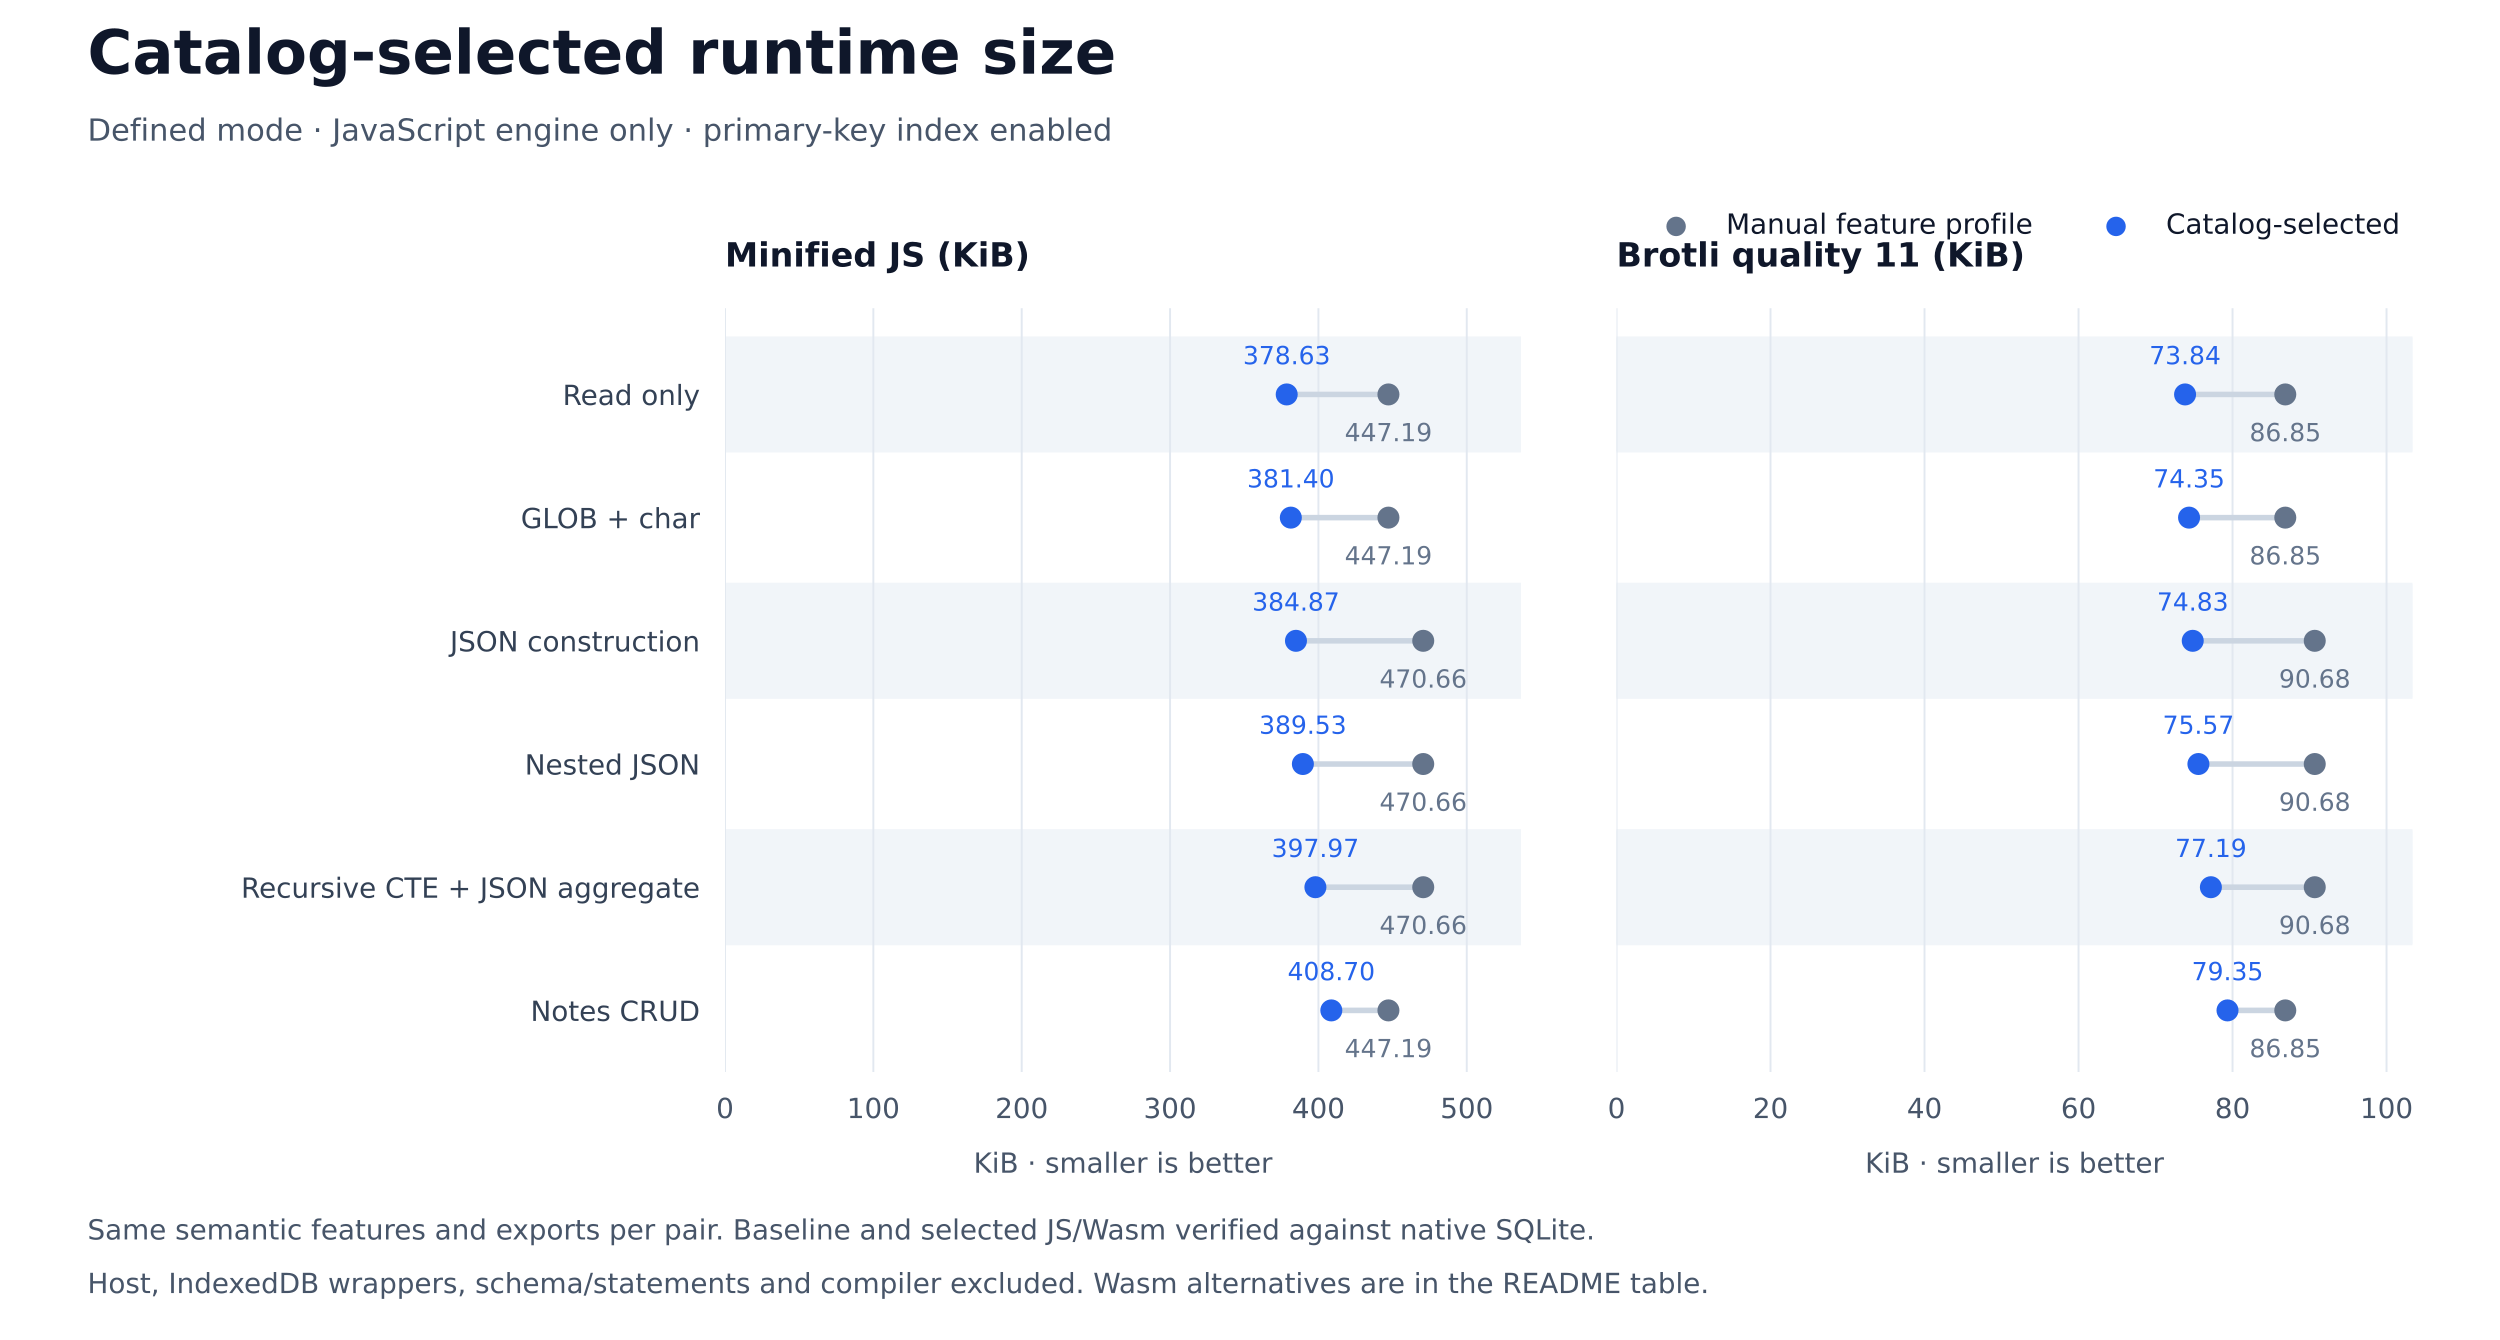
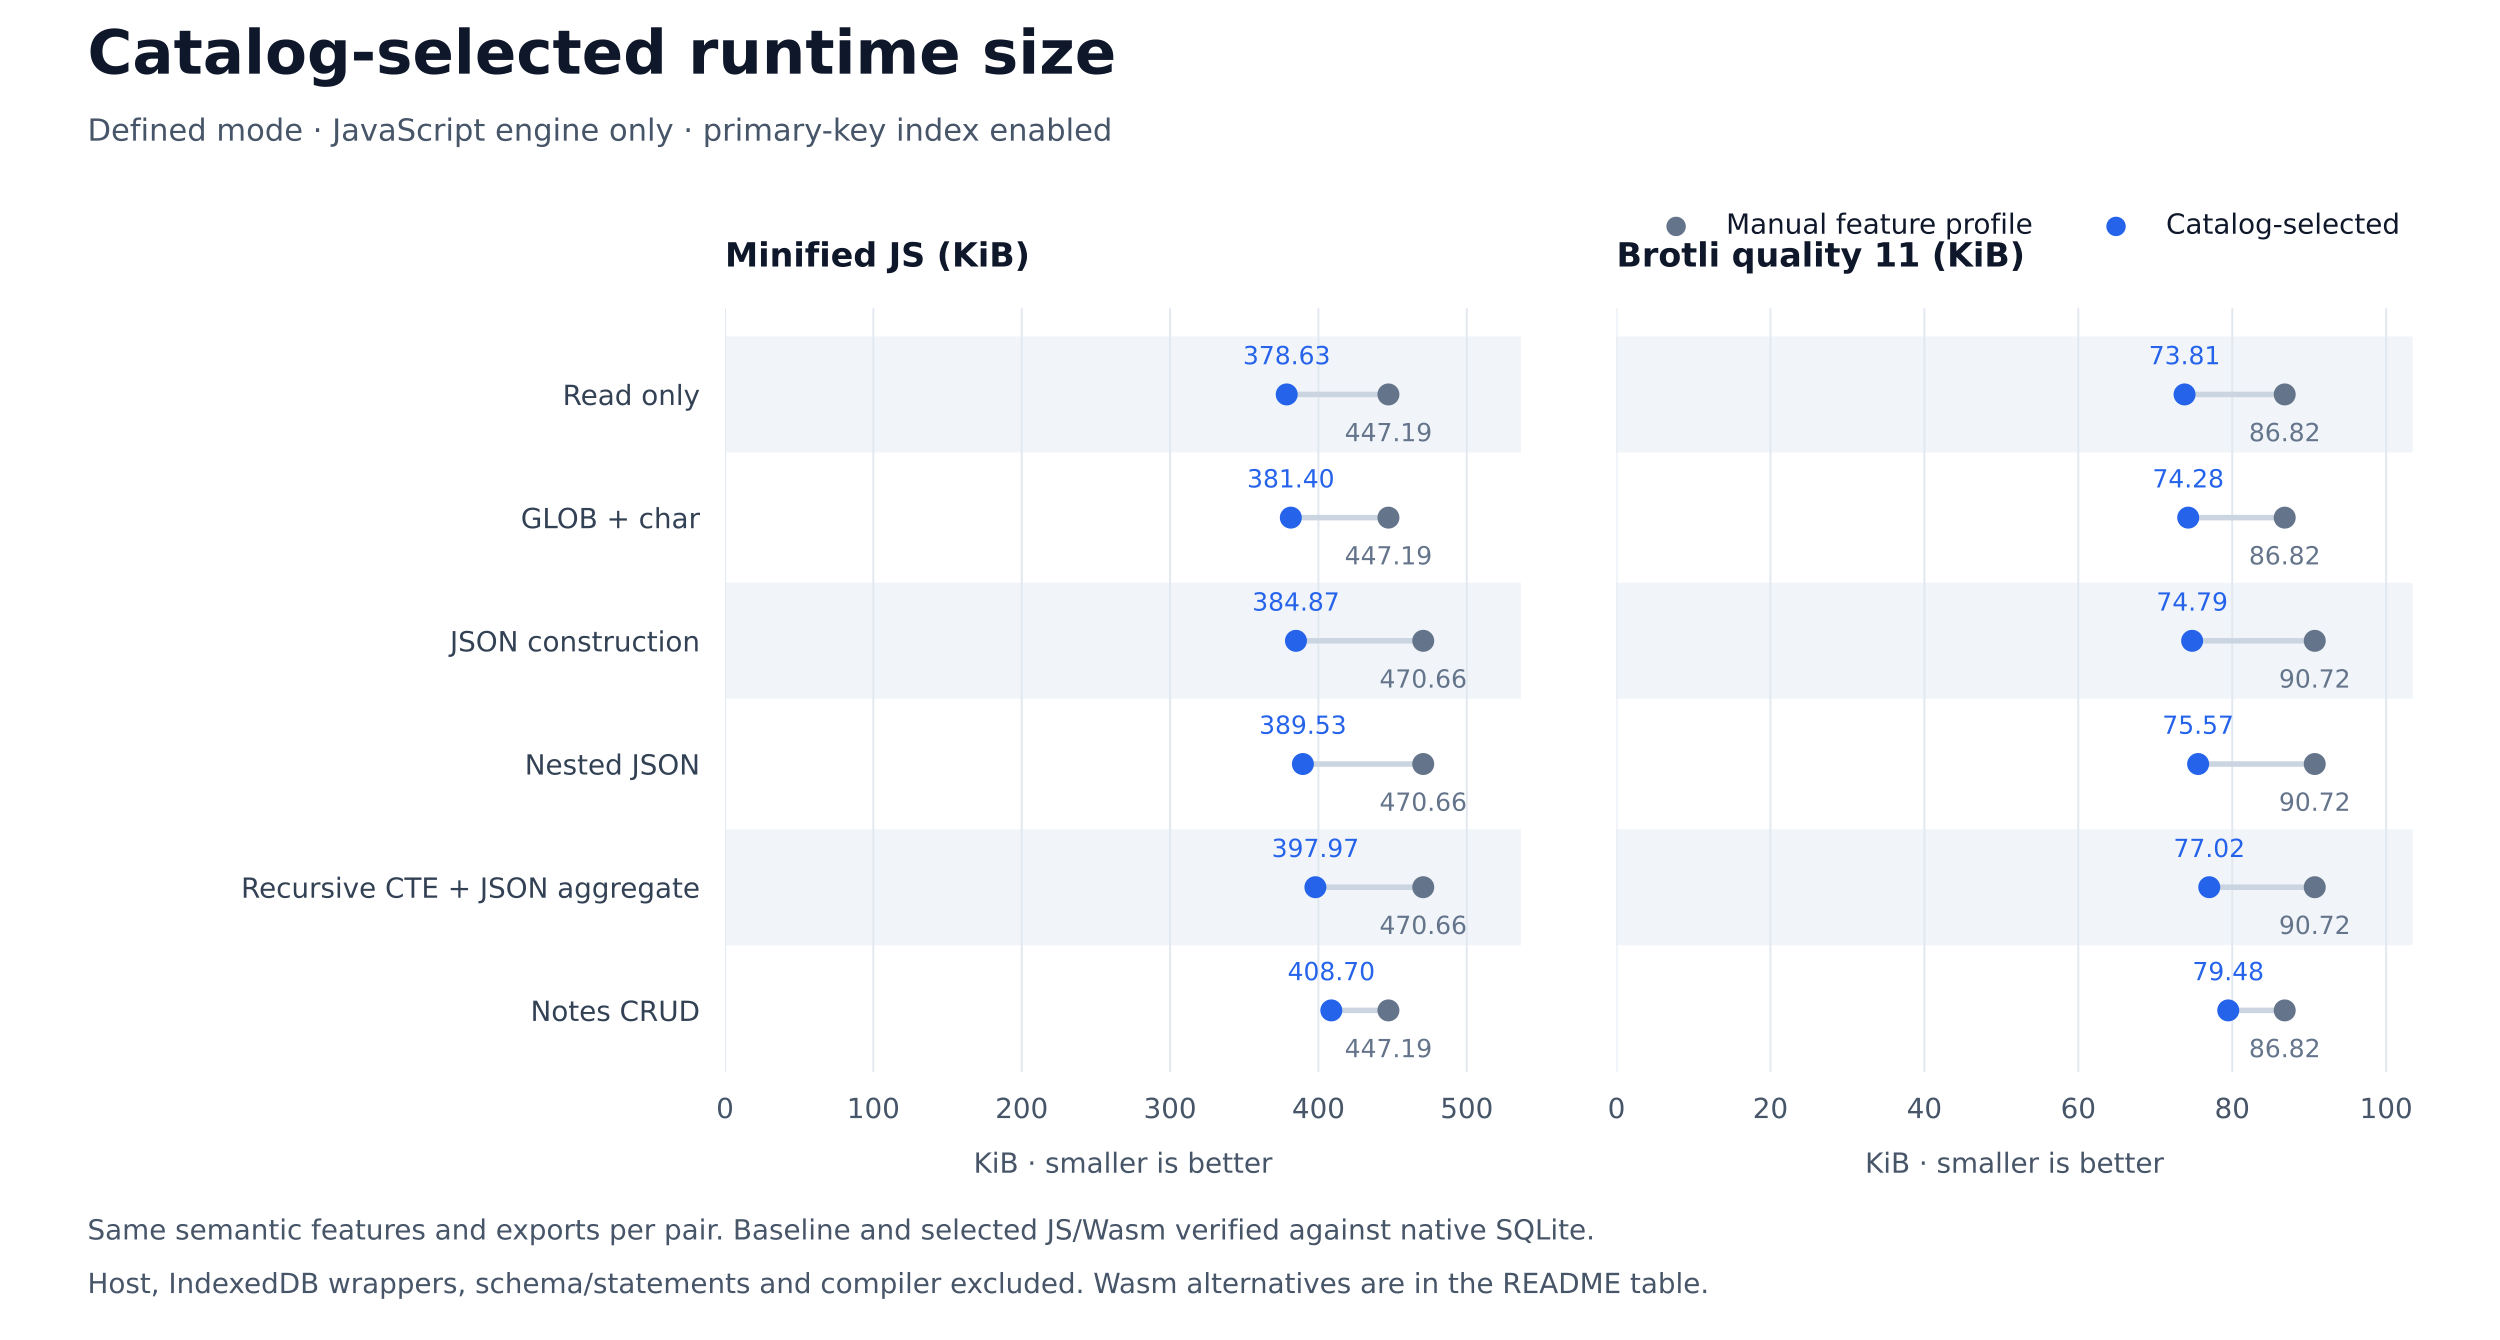
<svg xmlns="http://www.w3.org/2000/svg" xmlns:xlink="http://www.w3.org/1999/xlink" width="900pt" height="482.4pt" viewBox="0 0 900 482.4" version="1.1">
  <defs>
    <style type="text/css">*{stroke-linejoin: round; stroke-linecap: butt}</style>
  </defs>
  <g id="figure_1">
    <g id="patch_1">
      <path d="M 0 482.4  L 900 482.4  L 900 0  L 0 0  z " style="fill: #ffffff" />
    </g>
    <g id="axes_1">
      <g id="patch_2">
        <path d="M 261 385.92  L 547.557 385.92  L 547.557 110.952  L 261 110.952  z " style="fill: #ffffff" />
      </g>
      <g id="patch_3">
        <path d="M 261 121.596  L 547.557 121.596  L 547.557 162.398  L 261 162.398  z " clip-path="url(#p58e75ba072)" style="fill: #f1f5f9; stroke: #f1f5f9; stroke-linejoin: miter" />
      </g>
      <g id="patch_4">
        <path d="M 261 210.295  L 547.557 210.295  L 547.557 251.097  L 261 251.097  z " clip-path="url(#p58e75ba072)" style="fill: #f1f5f9; stroke: #f1f5f9; stroke-linejoin: miter" />
      </g>
      <g id="patch_5">
        <path d="M 261 298.995  L 547.557 298.995  L 547.557 339.796  L 261 339.796  z " clip-path="url(#p58e75ba072)" style="fill: #f1f5f9; stroke: #f1f5f9; stroke-linejoin: miter" />
      </g>
      <g id="matplotlib.axis_1">
        <g id="xtick_1">
          <g id="line2d_1">
            <path d="M 261 385.92  L 261 110.952  " clip-path="url(#p58e75ba072)" style="fill: none; stroke: #e2e8f0; stroke-width: 0.7; stroke-linecap: square" />
          </g>
          <g id="line2d_2" />
          <g id="text_1">
            <text style="font-size: 10px; font-family: 'DejaVu Sans'; text-anchor: middle; fill: #475569" x="261" y="402.518" transform="rotate(-0 261 402.5184)">0</text>
          </g>
        </g>
        <g id="xtick_2">
          <g id="line2d_3">
            <path d="M 314.407 385.92  L 314.407 110.952  " clip-path="url(#p58e75ba072)" style="fill: none; stroke: #e2e8f0; stroke-width: 0.7; stroke-linecap: square" />
          </g>
          <g id="line2d_4" />
          <g id="text_2">
            <text style="font-size: 10px; font-family: 'DejaVu Sans'; text-anchor: middle; fill: #475569" x="314.407" y="402.518" transform="rotate(-0 314.4071 402.5184)">100</text>
          </g>
        </g>
        <g id="xtick_3">
          <g id="line2d_5">
            <path d="M 367.814 385.92  L 367.814 110.952  " clip-path="url(#p58e75ba072)" style="fill: none; stroke: #e2e8f0; stroke-width: 0.7; stroke-linecap: square" />
          </g>
          <g id="line2d_6" />
          <g id="text_3">
            <text style="font-size: 10px; font-family: 'DejaVu Sans'; text-anchor: middle; fill: #475569" x="367.814" y="402.518" transform="rotate(-0 367.8142 402.5184)">200</text>
          </g>
        </g>
        <g id="xtick_4">
          <g id="line2d_7">
            <path d="M 421.221 385.92  L 421.221 110.952  " clip-path="url(#p58e75ba072)" style="fill: none; stroke: #e2e8f0; stroke-width: 0.7; stroke-linecap: square" />
          </g>
          <g id="line2d_8" />
          <g id="text_4">
            <text style="font-size: 10px; font-family: 'DejaVu Sans'; text-anchor: middle; fill: #475569" x="421.221" y="402.518" transform="rotate(-0 421.2213 402.5184)">300</text>
          </g>
        </g>
        <g id="xtick_5">
          <g id="line2d_9">
            <path d="M 474.628 385.92  L 474.628 110.952  " clip-path="url(#p58e75ba072)" style="fill: none; stroke: #e2e8f0; stroke-width: 0.7; stroke-linecap: square" />
          </g>
          <g id="line2d_10" />
          <g id="text_5">
            <text style="font-size: 10px; font-family: 'DejaVu Sans'; text-anchor: middle; fill: #475569" x="474.628" y="402.518" transform="rotate(-0 474.6284 402.5184)">400</text>
          </g>
        </g>
        <g id="xtick_6">
          <g id="line2d_11">
            <path d="M 528.036 385.92  L 528.036 110.952  " clip-path="url(#p58e75ba072)" style="fill: none; stroke: #e2e8f0; stroke-width: 0.7; stroke-linecap: square" />
          </g>
          <g id="line2d_12" />
          <g id="text_6">
            <text style="font-size: 10px; font-family: 'DejaVu Sans'; text-anchor: middle; fill: #475569" x="528.036" y="402.518" transform="rotate(-0 528.0355 402.5184)">500</text>
          </g>
        </g>
        <g id="text_7">
          <text style="font-size: 10px; font-family: 'DejaVu Sans'; text-anchor: middle; fill: #475569" x="404.278" y="422.197" transform="rotate(-0 404.2783 422.1966)">KiB · smaller is better</text>
        </g>
      </g>
      <g id="matplotlib.axis_2">
        <g id="ytick_1">
          <g id="line2d_13" />
          <g id="text_8">
            <text style="font-size: 10px; font-family: 'DejaVu Sans'; text-anchor: end; fill: #334155" x="252" y="145.796" transform="rotate(-0 252 145.796)">Read only</text>
          </g>
        </g>
        <g id="ytick_2">
          <g id="line2d_14" />
          <g id="text_9">
            <text style="font-size: 10px; font-family: 'DejaVu Sans'; text-anchor: end; fill: #334155" x="252" y="190.146" transform="rotate(-0 252 190.1457)">GLOB + char</text>
          </g>
        </g>
        <g id="ytick_3">
          <g id="line2d_15" />
          <g id="text_10">
            <text style="font-size: 10px; font-family: 'DejaVu Sans'; text-anchor: end; fill: #334155" x="252" y="234.495" transform="rotate(-0 252 234.4953)">JSON construction</text>
          </g>
        </g>
        <g id="ytick_4">
          <g id="line2d_16" />
          <g id="text_11">
            <text style="font-size: 10px; font-family: 'DejaVu Sans'; text-anchor: end; fill: #334155" x="252" y="278.845" transform="rotate(-0 252 278.845)">Nested JSON</text>
          </g>
        </g>
        <g id="ytick_5">
          <g id="line2d_17" />
          <g id="text_12">
            <text style="font-size: 10px; font-family: 'DejaVu Sans'; text-anchor: end; fill: #334155" x="252" y="323.195" transform="rotate(-0 252 323.1947)">Recursive CTE + JSON aggregate</text>
          </g>
        </g>
        <g id="ytick_6">
          <g id="line2d_18" />
          <g id="text_13">
            <text style="font-size: 10px; font-family: 'DejaVu Sans'; text-anchor: end; fill: #334155" x="252" y="367.544" transform="rotate(-0 252 367.5444)">Notes CRUD</text>
          </g>
        </g>
      </g>
      <g id="line2d_19">
        <path d="M 463.216 141.997  L 499.834 141.997  " clip-path="url(#p58e75ba072)" style="fill: none; stroke: #cbd5e1; stroke-width: 2; stroke-linecap: square" />
      </g>
      <g id="line2d_20">
        <path d="M 464.696 186.346  L 499.834 186.346  " clip-path="url(#p58e75ba072)" style="fill: none; stroke: #cbd5e1; stroke-width: 2; stroke-linecap: square" />
      </g>
      <g id="line2d_21">
        <path d="M 466.547 230.696  L 512.365 230.696  " clip-path="url(#p58e75ba072)" style="fill: none; stroke: #cbd5e1; stroke-width: 2; stroke-linecap: square" />
      </g>
      <g id="line2d_22">
        <path d="M 469.037 275.046  L 512.365 275.046  " clip-path="url(#p58e75ba072)" style="fill: none; stroke: #cbd5e1; stroke-width: 2; stroke-linecap: square" />
      </g>
      <g id="line2d_23">
        <path d="M 473.543 319.395  L 512.365 319.395  " clip-path="url(#p58e75ba072)" style="fill: none; stroke: #cbd5e1; stroke-width: 2; stroke-linecap: square" />
      </g>
      <g id="line2d_24">
        <path d="M 479.273 363.745  L 499.834 363.745  " clip-path="url(#p58e75ba072)" style="fill: none; stroke: #cbd5e1; stroke-width: 2; stroke-linecap: square" />
      </g>
      <g id="PathCollection_1" />
      <g id="PathCollection_2" />
      <g id="PathCollection_3">
        <defs>
          <path id="me2c976e5a4" d="M 0 3.464  C 0.919 3.464 1.8 3.099 2.449 2.449  C 3.099 1.8 3.464 0.919 3.464 0  C 3.464 -0.919 3.099 -1.8 2.449 -2.449  C 1.8 -3.099 0.919 -3.464 0 -3.464  C -0.919 -3.464 -1.8 -3.099 -2.449 -2.449  C -3.099 -1.8 -3.464 -0.919 -3.464 0  C -3.464 0.919 -3.099 1.8 -2.449 2.449  C -1.8 3.099 -0.919 3.464 0 3.464  z " style="stroke: #64748b" />
        </defs>
        <g clip-path="url(#p58e75ba072)">
          <use xlink:href="#me2c976e5a4" x="499.834" y="141.997" style="fill: #64748b; stroke: #64748b" />
        </g>
      </g>
      <g id="text_14">
        <text style="font-size: 9px; font-family: 'DejaVu Sans'; text-anchor: middle; fill: #64748b" x="499.834" y="158.835" transform="rotate(-0 499.8335 158.8354)">447.19</text>
      </g>
      <g id="PathCollection_4">
        <defs>
          <path id="m7f7a729ba9" d="M 0 3.464  C 0.919 3.464 1.8 3.099 2.449 2.449  C 3.099 1.8 3.464 0.919 3.464 0  C 3.464 -0.919 3.099 -1.8 2.449 -2.449  C 1.8 -3.099 0.919 -3.464 0 -3.464  C -0.919 -3.464 -1.8 -3.099 -2.449 -2.449  C -3.099 -1.8 -3.464 -0.919 -3.464 0  C -3.464 0.919 -3.099 1.8 -2.449 2.449  C -1.8 3.099 -0.919 3.464 0 3.464  z " style="stroke: #2563eb" />
        </defs>
        <g clip-path="url(#p58e75ba072)">
          <use xlink:href="#m7f7a729ba9" x="463.216" y="141.997" style="fill: #2563eb; stroke: #2563eb" />
        </g>
      </g>
      <g id="text_15">
        <text style="font-size: 9px; font-family: 'DejaVu Sans'; text-anchor: middle; fill: #2563eb" x="463.216" y="131.125" transform="rotate(-0 463.2158 131.1251)">378.63</text>
      </g>
      <g id="PathCollection_5">
        <g clip-path="url(#p58e75ba072)">
          <use xlink:href="#me2c976e5a4" x="499.834" y="186.346" style="fill: #64748b; stroke: #64748b" />
        </g>
      </g>
      <g id="text_16">
        <text style="font-size: 9px; font-family: 'DejaVu Sans'; text-anchor: middle; fill: #64748b" x="499.834" y="203.185" transform="rotate(-0 499.8335 203.185)">447.19</text>
      </g>
      <g id="PathCollection_6">
        <g clip-path="url(#p58e75ba072)">
          <use xlink:href="#m7f7a729ba9" x="464.696" y="186.346" style="fill: #2563eb; stroke: #2563eb" />
        </g>
      </g>
      <g id="text_17">
        <text style="font-size: 9px; font-family: 'DejaVu Sans'; text-anchor: middle; fill: #2563eb" x="464.696" y="175.475" transform="rotate(-0 464.6959 175.4747)">381.40</text>
      </g>
      <g id="PathCollection_7">
        <g clip-path="url(#p58e75ba072)">
          <use xlink:href="#me2c976e5a4" x="512.365" y="230.696" style="fill: #64748b; stroke: #64748b" />
        </g>
      </g>
      <g id="text_18">
        <text style="font-size: 9px; font-family: 'DejaVu Sans'; text-anchor: middle; fill: #64748b" x="512.365" y="247.535" transform="rotate(-0 512.3654 247.5347)">470.66</text>
      </g>
      <g id="PathCollection_8">
        <g clip-path="url(#p58e75ba072)">
          <use xlink:href="#m7f7a729ba9" x="466.547" y="230.696" style="fill: #2563eb; stroke: #2563eb" />
        </g>
      </g>
      <g id="text_19">
        <text style="font-size: 9px; font-family: 'DejaVu Sans'; text-anchor: middle; fill: #2563eb" x="466.547" y="219.824" transform="rotate(-0 466.5469 219.8244)">384.87</text>
      </g>
      <g id="PathCollection_9">
        <g clip-path="url(#p58e75ba072)">
          <use xlink:href="#me2c976e5a4" x="512.365" y="275.046" style="fill: #64748b; stroke: #64748b" />
        </g>
      </g>
      <g id="text_20">
        <text style="font-size: 9px; font-family: 'DejaVu Sans'; text-anchor: middle; fill: #64748b" x="512.365" y="291.884" transform="rotate(-0 512.3654 291.8844)">470.66</text>
      </g>
      <g id="PathCollection_10">
        <g clip-path="url(#p58e75ba072)">
          <use xlink:href="#m7f7a729ba9" x="469.037" y="275.046" style="fill: #2563eb; stroke: #2563eb" />
        </g>
      </g>
      <g id="text_21">
        <text style="font-size: 9px; font-family: 'DejaVu Sans'; text-anchor: middle; fill: #2563eb" x="469.037" y="264.174" transform="rotate(-0 469.0368 264.1741)">389.53</text>
      </g>
      <g id="PathCollection_11">
        <g clip-path="url(#p58e75ba072)">
          <use xlink:href="#me2c976e5a4" x="512.365" y="319.395" style="fill: #64748b; stroke: #64748b" />
        </g>
      </g>
      <g id="text_22">
        <text style="font-size: 9px; font-family: 'DejaVu Sans'; text-anchor: middle; fill: #64748b" x="512.365" y="336.234" transform="rotate(-0 512.3654 336.2341)">470.66</text>
      </g>
      <g id="PathCollection_12">
        <g clip-path="url(#p58e75ba072)">
          <use xlink:href="#m7f7a729ba9" x="473.543" y="319.395" style="fill: #2563eb; stroke: #2563eb" />
        </g>
      </g>
      <g id="text_23">
        <text style="font-size: 9px; font-family: 'DejaVu Sans'; text-anchor: middle; fill: #2563eb" x="473.543" y="308.524" transform="rotate(-0 473.5431 308.5238)">397.97</text>
      </g>
      <g id="PathCollection_13">
        <g clip-path="url(#p58e75ba072)">
          <use xlink:href="#me2c976e5a4" x="499.834" y="363.745" style="fill: #64748b; stroke: #64748b" />
        </g>
      </g>
      <g id="text_24">
        <text style="font-size: 9px; font-family: 'DejaVu Sans'; text-anchor: middle; fill: #64748b" x="499.834" y="380.584" transform="rotate(-0 499.8335 380.5838)">447.19</text>
      </g>
      <g id="PathCollection_14">
        <g clip-path="url(#p58e75ba072)">
          <use xlink:href="#m7f7a729ba9" x="479.273" y="363.745" style="fill: #2563eb; stroke: #2563eb" />
        </g>
      </g>
      <g id="text_25">
        <text style="font-size: 9px; font-family: 'DejaVu Sans'; text-anchor: middle; fill: #2563eb" x="479.273" y="352.873" transform="rotate(-0 479.2729 352.8734)">408.70</text>
      </g>
      <g id="text_26">
        <text style="font-weight: 700; font-size: 12px; font-family: 'DejaVu Sans'; text-anchor: start; fill: #0f172a" x="261" y="95.952" transform="rotate(-0 261 95.952)">Minified JS (KiB)</text>
      </g>
    </g>
    <g id="axes_2">
      <g id="patch_6">
        <path d="M 581.943 385.92  L 868.5 385.92  L 868.5 110.952  L 581.943 110.952  z " style="fill: #ffffff" />
      </g>
      <g id="patch_7">
        <path d="M 581.943 121.596  L 868.5 121.596  L 868.5 162.398  L 581.943 162.398  z " clip-path="url(#p12c05f25de)" style="fill: #f1f5f9; stroke: #f1f5f9; stroke-linejoin: miter" />
      </g>
      <g id="patch_8">
        <path d="M 581.943 210.295  L 868.5 210.295  L 868.5 251.097  L 581.943 251.097  z " clip-path="url(#p12c05f25de)" style="fill: #f1f5f9; stroke: #f1f5f9; stroke-linejoin: miter" />
      </g>
      <g id="patch_9">
        <path d="M 581.943 298.995  L 868.5 298.995  L 868.5 339.796  L 581.943 339.796  z " clip-path="url(#p12c05f25de)" style="fill: #f1f5f9; stroke: #f1f5f9; stroke-linejoin: miter" />
      </g>
      <g id="matplotlib.axis_3">
        <g id="xtick_7">
          <g id="line2d_25">
            <path d="M 581.943 385.92  L 581.943 110.952  " clip-path="url(#p12c05f25de)" style="fill: none; stroke: #e2e8f0; stroke-width: 0.7; stroke-linecap: square" />
          </g>
          <g id="line2d_26" />
          <g id="text_27">
            <text style="font-size: 10px; font-family: 'DejaVu Sans'; text-anchor: middle; fill: #475569" x="581.943" y="402.518" transform="rotate(-0 581.9434 402.5184)">0</text>
          </g>
        </g>
        <g id="xtick_8">
          <g id="line2d_27">
-             <path d="M 637.385 385.92  L 637.385 110.952  " clip-path="url(#p12c05f25de)" style="fill: none; stroke: #e2e8f0; stroke-width: 0.7; stroke-linecap: square" />
+             <path d="M 637.358 385.92  L 637.358 110.952  " clip-path="url(#p12c05f25de)" style="fill: none; stroke: #e2e8f0; stroke-width: 0.7; stroke-linecap: square" />
          </g>
          <g id="line2d_28" />
          <g id="text_28">
-             <text style="font-size: 10px; font-family: 'DejaVu Sans'; text-anchor: middle; fill: #475569" x="637.385" y="402.518" transform="rotate(-0 637.3855 402.5184)">20</text>
+             <text style="font-size: 10px; font-family: 'DejaVu Sans'; text-anchor: middle; fill: #475569" x="637.358" y="402.518" transform="rotate(-0 637.358 402.5184)">20</text>
          </g>
        </g>
        <g id="xtick_9">
          <g id="line2d_29">
-             <path d="M 692.828 385.92  L 692.828 110.952  " clip-path="url(#p12c05f25de)" style="fill: none; stroke: #e2e8f0; stroke-width: 0.7; stroke-linecap: square" />
+             <path d="M 692.773 385.92  L 692.773 110.952  " clip-path="url(#p12c05f25de)" style="fill: none; stroke: #e2e8f0; stroke-width: 0.7; stroke-linecap: square" />
          </g>
          <g id="line2d_30" />
          <g id="text_29">
-             <text style="font-size: 10px; font-family: 'DejaVu Sans'; text-anchor: middle; fill: #475569" x="692.828" y="402.518" transform="rotate(-0 692.8276 402.5184)">40</text>
+             <text style="font-size: 10px; font-family: 'DejaVu Sans'; text-anchor: middle; fill: #475569" x="692.773" y="402.518" transform="rotate(-0 692.7727 402.5184)">40</text>
          </g>
        </g>
        <g id="xtick_10">
          <g id="line2d_31">
-             <path d="M 748.27 385.92  L 748.27 110.952  " clip-path="url(#p12c05f25de)" style="fill: none; stroke: #e2e8f0; stroke-width: 0.7; stroke-linecap: square" />
+             <path d="M 748.187 385.92  L 748.187 110.952  " clip-path="url(#p12c05f25de)" style="fill: none; stroke: #e2e8f0; stroke-width: 0.7; stroke-linecap: square" />
          </g>
          <g id="line2d_32" />
          <g id="text_30">
-             <text style="font-size: 10px; font-family: 'DejaVu Sans'; text-anchor: middle; fill: #475569" x="748.27" y="402.518" transform="rotate(-0 748.2697 402.5184)">60</text>
+             <text style="font-size: 10px; font-family: 'DejaVu Sans'; text-anchor: middle; fill: #475569" x="748.187" y="402.518" transform="rotate(-0 748.1873 402.5184)">60</text>
          </g>
        </g>
        <g id="xtick_11">
          <g id="line2d_33">
-             <path d="M 803.712 385.92  L 803.712 110.952  " clip-path="url(#p12c05f25de)" style="fill: none; stroke: #e2e8f0; stroke-width: 0.7; stroke-linecap: square" />
+             <path d="M 803.602 385.92  L 803.602 110.952  " clip-path="url(#p12c05f25de)" style="fill: none; stroke: #e2e8f0; stroke-width: 0.7; stroke-linecap: square" />
          </g>
          <g id="line2d_34" />
          <g id="text_31">
-             <text style="font-size: 10px; font-family: 'DejaVu Sans'; text-anchor: middle; fill: #475569" x="803.712" y="402.518" transform="rotate(-0 803.7118 402.5184)">80</text>
+             <text style="font-size: 10px; font-family: 'DejaVu Sans'; text-anchor: middle; fill: #475569" x="803.602" y="402.518" transform="rotate(-0 803.6019 402.5184)">80</text>
          </g>
        </g>
        <g id="xtick_12">
          <g id="line2d_35">
-             <path d="M 859.154 385.92  L 859.154 110.952  " clip-path="url(#p12c05f25de)" style="fill: none; stroke: #e2e8f0; stroke-width: 0.7; stroke-linecap: square" />
+             <path d="M 859.017 385.92  L 859.017 110.952  " clip-path="url(#p12c05f25de)" style="fill: none; stroke: #e2e8f0; stroke-width: 0.7; stroke-linecap: square" />
          </g>
          <g id="line2d_36" />
          <g id="text_32">
-             <text style="font-size: 10px; font-family: 'DejaVu Sans'; text-anchor: middle; fill: #475569" x="859.154" y="402.518" transform="rotate(-0 859.1538 402.5184)">100</text>
+             <text style="font-size: 10px; font-family: 'DejaVu Sans'; text-anchor: middle; fill: #475569" x="859.017" y="402.518" transform="rotate(-0 859.0166 402.5184)">100</text>
          </g>
        </g>
        <g id="text_33">
          <text style="font-size: 10px; font-family: 'DejaVu Sans'; text-anchor: middle; fill: #475569" x="725.222" y="422.197" transform="rotate(-0 725.2217 422.1966)">KiB · smaller is better</text>
        </g>
      </g>
      <g id="matplotlib.axis_4">
        <g id="ytick_7">
          <g id="line2d_37" />
        </g>
        <g id="ytick_8">
          <g id="line2d_38" />
        </g>
        <g id="ytick_9">
          <g id="line2d_39" />
        </g>
        <g id="ytick_10">
          <g id="line2d_40" />
        </g>
        <g id="ytick_11">
          <g id="line2d_41" />
        </g>
        <g id="ytick_12">
          <g id="line2d_42" />
        </g>
      </g>
      <g id="line2d_43">
-         <path d="M 786.627 141.997  L 822.7 141.997  " clip-path="url(#p12c05f25de)" style="fill: none; stroke: #cbd5e1; stroke-width: 2; stroke-linecap: square" />
+         <path d="M 786.445 141.997  L 822.499 141.997  " clip-path="url(#p12c05f25de)" style="fill: none; stroke: #cbd5e1; stroke-width: 2; stroke-linecap: square" />
      </g>
      <g id="line2d_44">
-         <path d="M 788.062 186.346  L 822.7 186.346  " clip-path="url(#p12c05f25de)" style="fill: none; stroke: #cbd5e1; stroke-width: 2; stroke-linecap: square" />
+         <path d="M 787.757 186.346  L 822.499 186.346  " clip-path="url(#p12c05f25de)" style="fill: none; stroke: #cbd5e1; stroke-width: 2; stroke-linecap: square" />
      </g>
      <g id="line2d_45">
-         <path d="M 789.386 230.696  L 833.309 230.696  " clip-path="url(#p12c05f25de)" style="fill: none; stroke: #cbd5e1; stroke-width: 2; stroke-linecap: square" />
+         <path d="M 789.172 230.696  L 833.309 230.696  " clip-path="url(#p12c05f25de)" style="fill: none; stroke: #cbd5e1; stroke-width: 2; stroke-linecap: square" />
      </g>
      <g id="line2d_46">
-         <path d="M 791.427 275.046  L 833.309 275.046  " clip-path="url(#p12c05f25de)" style="fill: none; stroke: #cbd5e1; stroke-width: 2; stroke-linecap: square" />
+         <path d="M 791.323 275.046  L 833.309 275.046  " clip-path="url(#p12c05f25de)" style="fill: none; stroke: #cbd5e1; stroke-width: 2; stroke-linecap: square" />
      </g>
      <g id="line2d_47">
-         <path d="M 795.918 319.395  L 833.309 319.395  " clip-path="url(#p12c05f25de)" style="fill: none; stroke: #cbd5e1; stroke-width: 2; stroke-linecap: square" />
+         <path d="M 795.333 319.395  L 833.309 319.395  " clip-path="url(#p12c05f25de)" style="fill: none; stroke: #cbd5e1; stroke-width: 2; stroke-linecap: square" />
      </g>
      <g id="line2d_48">
-         <path d="M 801.901 363.745  L 822.7 363.745  " clip-path="url(#p12c05f25de)" style="fill: none; stroke: #cbd5e1; stroke-width: 2; stroke-linecap: square" />
+         <path d="M 802.165 363.745  L 822.499 363.745  " clip-path="url(#p12c05f25de)" style="fill: none; stroke: #cbd5e1; stroke-width: 2; stroke-linecap: square" />
      </g>
      <g id="PathCollection_15">
        <g clip-path="url(#p12c05f25de)">
-           <use xlink:href="#me2c976e5a4" x="822.7" y="141.997" style="fill: #64748b; stroke: #64748b" />
+           <use xlink:href="#me2c976e5a4" x="822.499" y="141.997" style="fill: #64748b; stroke: #64748b" />
        </g>
      </g>
      <g id="text_34">
-         <text style="font-size: 9px; font-family: 'DejaVu Sans'; text-anchor: middle; fill: #64748b" x="822.7" y="158.835" transform="rotate(-0 822.6996 158.8354)">86.85</text>
+         <text style="font-size: 9px; font-family: 'DejaVu Sans'; text-anchor: middle; fill: #64748b" x="822.499" y="158.835" transform="rotate(-0 822.4992 158.8354)">86.82</text>
      </g>
      <g id="PathCollection_16">
        <g clip-path="url(#p12c05f25de)">
-           <use xlink:href="#m7f7a729ba9" x="786.627" y="141.997" style="fill: #2563eb; stroke: #2563eb" />
+           <use xlink:href="#m7f7a729ba9" x="786.445" y="141.997" style="fill: #2563eb; stroke: #2563eb" />
        </g>
      </g>
      <g id="text_35">
-         <text style="font-size: 9px; font-family: 'DejaVu Sans'; text-anchor: middle; fill: #2563eb" x="786.627" y="131.125" transform="rotate(-0 786.627 131.1251)">73.84</text>
+         <text style="font-size: 9px; font-family: 'DejaVu Sans'; text-anchor: middle; fill: #2563eb" x="786.445" y="131.125" transform="rotate(-0 786.4445 131.1251)">73.81</text>
      </g>
      <g id="PathCollection_17">
        <g clip-path="url(#p12c05f25de)">
-           <use xlink:href="#me2c976e5a4" x="822.7" y="186.346" style="fill: #64748b; stroke: #64748b" />
+           <use xlink:href="#me2c976e5a4" x="822.499" y="186.346" style="fill: #64748b; stroke: #64748b" />
        </g>
      </g>
      <g id="text_36">
-         <text style="font-size: 9px; font-family: 'DejaVu Sans'; text-anchor: middle; fill: #64748b" x="822.7" y="203.185" transform="rotate(-0 822.6996 203.185)">86.85</text>
+         <text style="font-size: 9px; font-family: 'DejaVu Sans'; text-anchor: middle; fill: #64748b" x="822.499" y="203.185" transform="rotate(-0 822.4992 203.185)">86.82</text>
      </g>
      <g id="PathCollection_18">
        <g clip-path="url(#p12c05f25de)">
-           <use xlink:href="#m7f7a729ba9" x="788.062" y="186.346" style="fill: #2563eb; stroke: #2563eb" />
+           <use xlink:href="#m7f7a729ba9" x="787.757" y="186.346" style="fill: #2563eb; stroke: #2563eb" />
        </g>
      </g>
      <g id="text_37">
-         <text style="font-size: 9px; font-family: 'DejaVu Sans'; text-anchor: middle; fill: #2563eb" x="788.062" y="175.475" transform="rotate(-0 788.0618 175.4747)">74.35</text>
+         <text style="font-size: 9px; font-family: 'DejaVu Sans'; text-anchor: middle; fill: #2563eb" x="787.757" y="175.475" transform="rotate(-0 787.7568 175.4747)">74.28</text>
      </g>
      <g id="PathCollection_19">
        <g clip-path="url(#p12c05f25de)">
          <use xlink:href="#me2c976e5a4" x="833.309" y="230.696" style="fill: #64748b; stroke: #64748b" />
        </g>
      </g>
      <g id="text_38">
-         <text style="font-size: 9px; font-family: 'DejaVu Sans'; text-anchor: middle; fill: #64748b" x="833.309" y="247.535" transform="rotate(-0 833.3088 247.5347)">90.68</text>
+         <text style="font-size: 9px; font-family: 'DejaVu Sans'; text-anchor: middle; fill: #64748b" x="833.309" y="247.535" transform="rotate(-0 833.3088 247.5347)">90.72</text>
      </g>
      <g id="PathCollection_20">
        <g clip-path="url(#p12c05f25de)">
-           <use xlink:href="#m7f7a729ba9" x="789.386" y="230.696" style="fill: #2563eb; stroke: #2563eb" />
+           <use xlink:href="#m7f7a729ba9" x="789.172" y="230.696" style="fill: #2563eb; stroke: #2563eb" />
        </g>
      </g>
      <g id="text_39">
-         <text style="font-size: 9px; font-family: 'DejaVu Sans'; text-anchor: middle; fill: #2563eb" x="789.386" y="219.824" transform="rotate(-0 789.3856 219.8244)">74.83</text>
+         <text style="font-size: 9px; font-family: 'DejaVu Sans'; text-anchor: middle; fill: #2563eb" x="789.172" y="219.824" transform="rotate(-0 789.1719 219.8244)">74.79</text>
      </g>
      <g id="PathCollection_21">
        <g clip-path="url(#p12c05f25de)">
          <use xlink:href="#me2c976e5a4" x="833.309" y="275.046" style="fill: #64748b; stroke: #64748b" />
        </g>
      </g>
      <g id="text_40">
-         <text style="font-size: 9px; font-family: 'DejaVu Sans'; text-anchor: middle; fill: #64748b" x="833.309" y="291.884" transform="rotate(-0 833.3088 291.8844)">90.68</text>
+         <text style="font-size: 9px; font-family: 'DejaVu Sans'; text-anchor: middle; fill: #64748b" x="833.309" y="291.884" transform="rotate(-0 833.3088 291.8844)">90.72</text>
      </g>
      <g id="PathCollection_22">
        <g clip-path="url(#p12c05f25de)">
-           <use xlink:href="#m7f7a729ba9" x="791.427" y="275.046" style="fill: #2563eb; stroke: #2563eb" />
+           <use xlink:href="#m7f7a729ba9" x="791.323" y="275.046" style="fill: #2563eb; stroke: #2563eb" />
        </g>
      </g>
      <g id="text_41">
-         <text style="font-size: 9px; font-family: 'DejaVu Sans'; text-anchor: middle; fill: #2563eb" x="791.427" y="264.174" transform="rotate(-0 791.4268 264.1741)">75.57</text>
+         <text style="font-size: 9px; font-family: 'DejaVu Sans'; text-anchor: middle; fill: #2563eb" x="791.323" y="264.174" transform="rotate(-0 791.3231 264.1741)">75.57</text>
      </g>
      <g id="PathCollection_23">
        <g clip-path="url(#p12c05f25de)">
          <use xlink:href="#me2c976e5a4" x="833.309" y="319.395" style="fill: #64748b; stroke: #64748b" />
        </g>
      </g>
      <g id="text_42">
-         <text style="font-size: 9px; font-family: 'DejaVu Sans'; text-anchor: middle; fill: #64748b" x="833.309" y="336.234" transform="rotate(-0 833.3088 336.2341)">90.68</text>
+         <text style="font-size: 9px; font-family: 'DejaVu Sans'; text-anchor: middle; fill: #64748b" x="833.309" y="336.234" transform="rotate(-0 833.3088 336.2341)">90.72</text>
      </g>
      <g id="PathCollection_24">
        <g clip-path="url(#p12c05f25de)">
-           <use xlink:href="#m7f7a729ba9" x="795.918" y="319.395" style="fill: #2563eb; stroke: #2563eb" />
+           <use xlink:href="#m7f7a729ba9" x="795.333" y="319.395" style="fill: #2563eb; stroke: #2563eb" />
        </g>
      </g>
      <g id="text_43">
-         <text style="font-size: 9px; font-family: 'DejaVu Sans'; text-anchor: middle; fill: #2563eb" x="795.918" y="308.524" transform="rotate(-0 795.9179 308.5238)">77.19</text>
+         <text style="font-size: 9px; font-family: 'DejaVu Sans'; text-anchor: middle; fill: #2563eb" x="795.333" y="308.524" transform="rotate(-0 795.333 308.5238)">77.02</text>
      </g>
      <g id="PathCollection_25">
        <g clip-path="url(#p12c05f25de)">
-           <use xlink:href="#me2c976e5a4" x="822.7" y="363.745" style="fill: #64748b; stroke: #64748b" />
+           <use xlink:href="#me2c976e5a4" x="822.499" y="363.745" style="fill: #64748b; stroke: #64748b" />
        </g>
      </g>
      <g id="text_44">
-         <text style="font-size: 9px; font-family: 'DejaVu Sans'; text-anchor: middle; fill: #64748b" x="822.7" y="380.584" transform="rotate(-0 822.6996 380.5838)">86.85</text>
+         <text style="font-size: 9px; font-family: 'DejaVu Sans'; text-anchor: middle; fill: #64748b" x="822.499" y="380.584" transform="rotate(-0 822.4992 380.5838)">86.82</text>
      </g>
      <g id="PathCollection_26">
        <g clip-path="url(#p12c05f25de)">
-           <use xlink:href="#m7f7a729ba9" x="801.901" y="363.745" style="fill: #2563eb; stroke: #2563eb" />
+           <use xlink:href="#m7f7a729ba9" x="802.165" y="363.745" style="fill: #2563eb; stroke: #2563eb" />
        </g>
      </g>
      <g id="text_45">
-         <text style="font-size: 9px; font-family: 'DejaVu Sans'; text-anchor: middle; fill: #2563eb" x="801.901" y="352.873" transform="rotate(-0 801.9007 352.8734)">79.35</text>
+         <text style="font-size: 9px; font-family: 'DejaVu Sans'; text-anchor: middle; fill: #2563eb" x="802.165" y="352.873" transform="rotate(-0 802.1652 352.8734)">79.48</text>
      </g>
      <g id="text_46">
        <text style="font-weight: 700; font-size: 12px; font-family: 'DejaVu Sans'; text-anchor: start; fill: #0f172a" x="581.943" y="95.952" transform="rotate(-0 581.9434 95.952)">Brotli quality 11 (KiB)</text>
      </g>
    </g>
    <g id="text_47">
      <text style="font-weight: 700; font-size: 22px; font-family: 'DejaVu Sans'; text-anchor: start; fill: #0f172a" x="31.5" y="26.532" transform="rotate(-0 31.5 26.532)">Catalog-selected runtime size</text>
    </g>
    <g id="text_48">
      <text style="font-size: 11px; font-family: 'DejaVu Sans'; text-anchor: start; fill: #475569" x="31.5" y="50.652" transform="rotate(-0 31.5 50.652)">Defined mode · JavaScript engine only · primary-key index enabled</text>
    </g>
    <g id="text_49">
      <text style="font-size: 10px; font-family: 'DejaVu Sans'; text-anchor: start; fill: #475569" x="31.5" y="446.22" transform="rotate(-0 31.5 446.22)">Same semantic features and exports per pair. Baseline and selected JS/Wasm verified against native SQLite.</text>
    </g>
    <g id="text_50">
      <text style="font-size: 10px; font-family: 'DejaVu Sans'; text-anchor: start; fill: #475569" x="31.5" y="465.516" transform="rotate(-0 31.5 465.516)">Host, IndexedDB wrappers, schema/statements and compiler excluded. Wasm alternatives are in the README table.</text>
    </g>
    <g id="legend_1">
      <g id="PathCollection_27">
        <defs>
          <path id="mbdac081839" d="M 0 3  C 0.796 3 1.559 2.684 2.121 2.121  C 2.684 1.559 3 0.796 3 0  C 3 -0.796 2.684 -1.559 2.121 -2.121  C 1.559 -2.684 0.796 -3 0 -3  C -0.796 -3 -1.559 -2.684 -2.121 -2.121  C -2.684 -1.559 -3 -0.796 -3 0  C -3 0.796 -2.684 1.559 -2.121 2.121  C -1.559 2.684 -0.796 3 0 3  z " style="stroke: #64748b" />
        </defs>
        <g>
          <use xlink:href="#mbdac081839" x="603.398" y="81.509" style="fill: #64748b; stroke: #64748b" />
        </g>
      </g>
      <g id="text_51">
        <text style="font-size: 10px; font-family: 'DejaVu Sans'; text-anchor: start; fill: #0f172a" x="621.398" y="84.134" transform="rotate(-0 621.3984 84.13444)">Manual feature profile</text>
      </g>
      <g id="PathCollection_28">
        <defs>
          <path id="m269699cf89" d="M 0 3  C 0.796 3 1.559 2.684 2.121 2.121  C 2.684 1.559 3 0.796 3 0  C 3 -0.796 2.684 -1.559 2.121 -2.121  C 1.559 -2.684 0.796 -3 0 -3  C -0.796 -3 -1.559 -2.684 -2.121 -2.121  C -2.684 -1.559 -3 -0.796 -3 0  C -3 0.796 -2.684 1.559 -2.121 2.121  C -1.559 2.684 -0.796 3 0 3  z " style="stroke: #2563eb" />
        </defs>
        <g>
          <use xlink:href="#m269699cf89" x="761.773" y="81.509" style="fill: #2563eb; stroke: #2563eb" />
        </g>
      </g>
      <g id="text_52">
        <text style="font-size: 10px; font-family: 'DejaVu Sans'; text-anchor: start; fill: #0f172a" x="779.773" y="84.134" transform="rotate(-0 779.7734 84.13444)">Catalog-selected</text>
      </g>
    </g>
  </g>
  <defs>
    <clipPath id="p58e75ba072">
      <rect x="261" y="110.952" width="286.557" height="274.968" />
    </clipPath>
    <clipPath id="p12c05f25de">
      <rect x="581.943" y="110.952" width="286.557" height="274.968" />
    </clipPath>
  </defs>
</svg>
